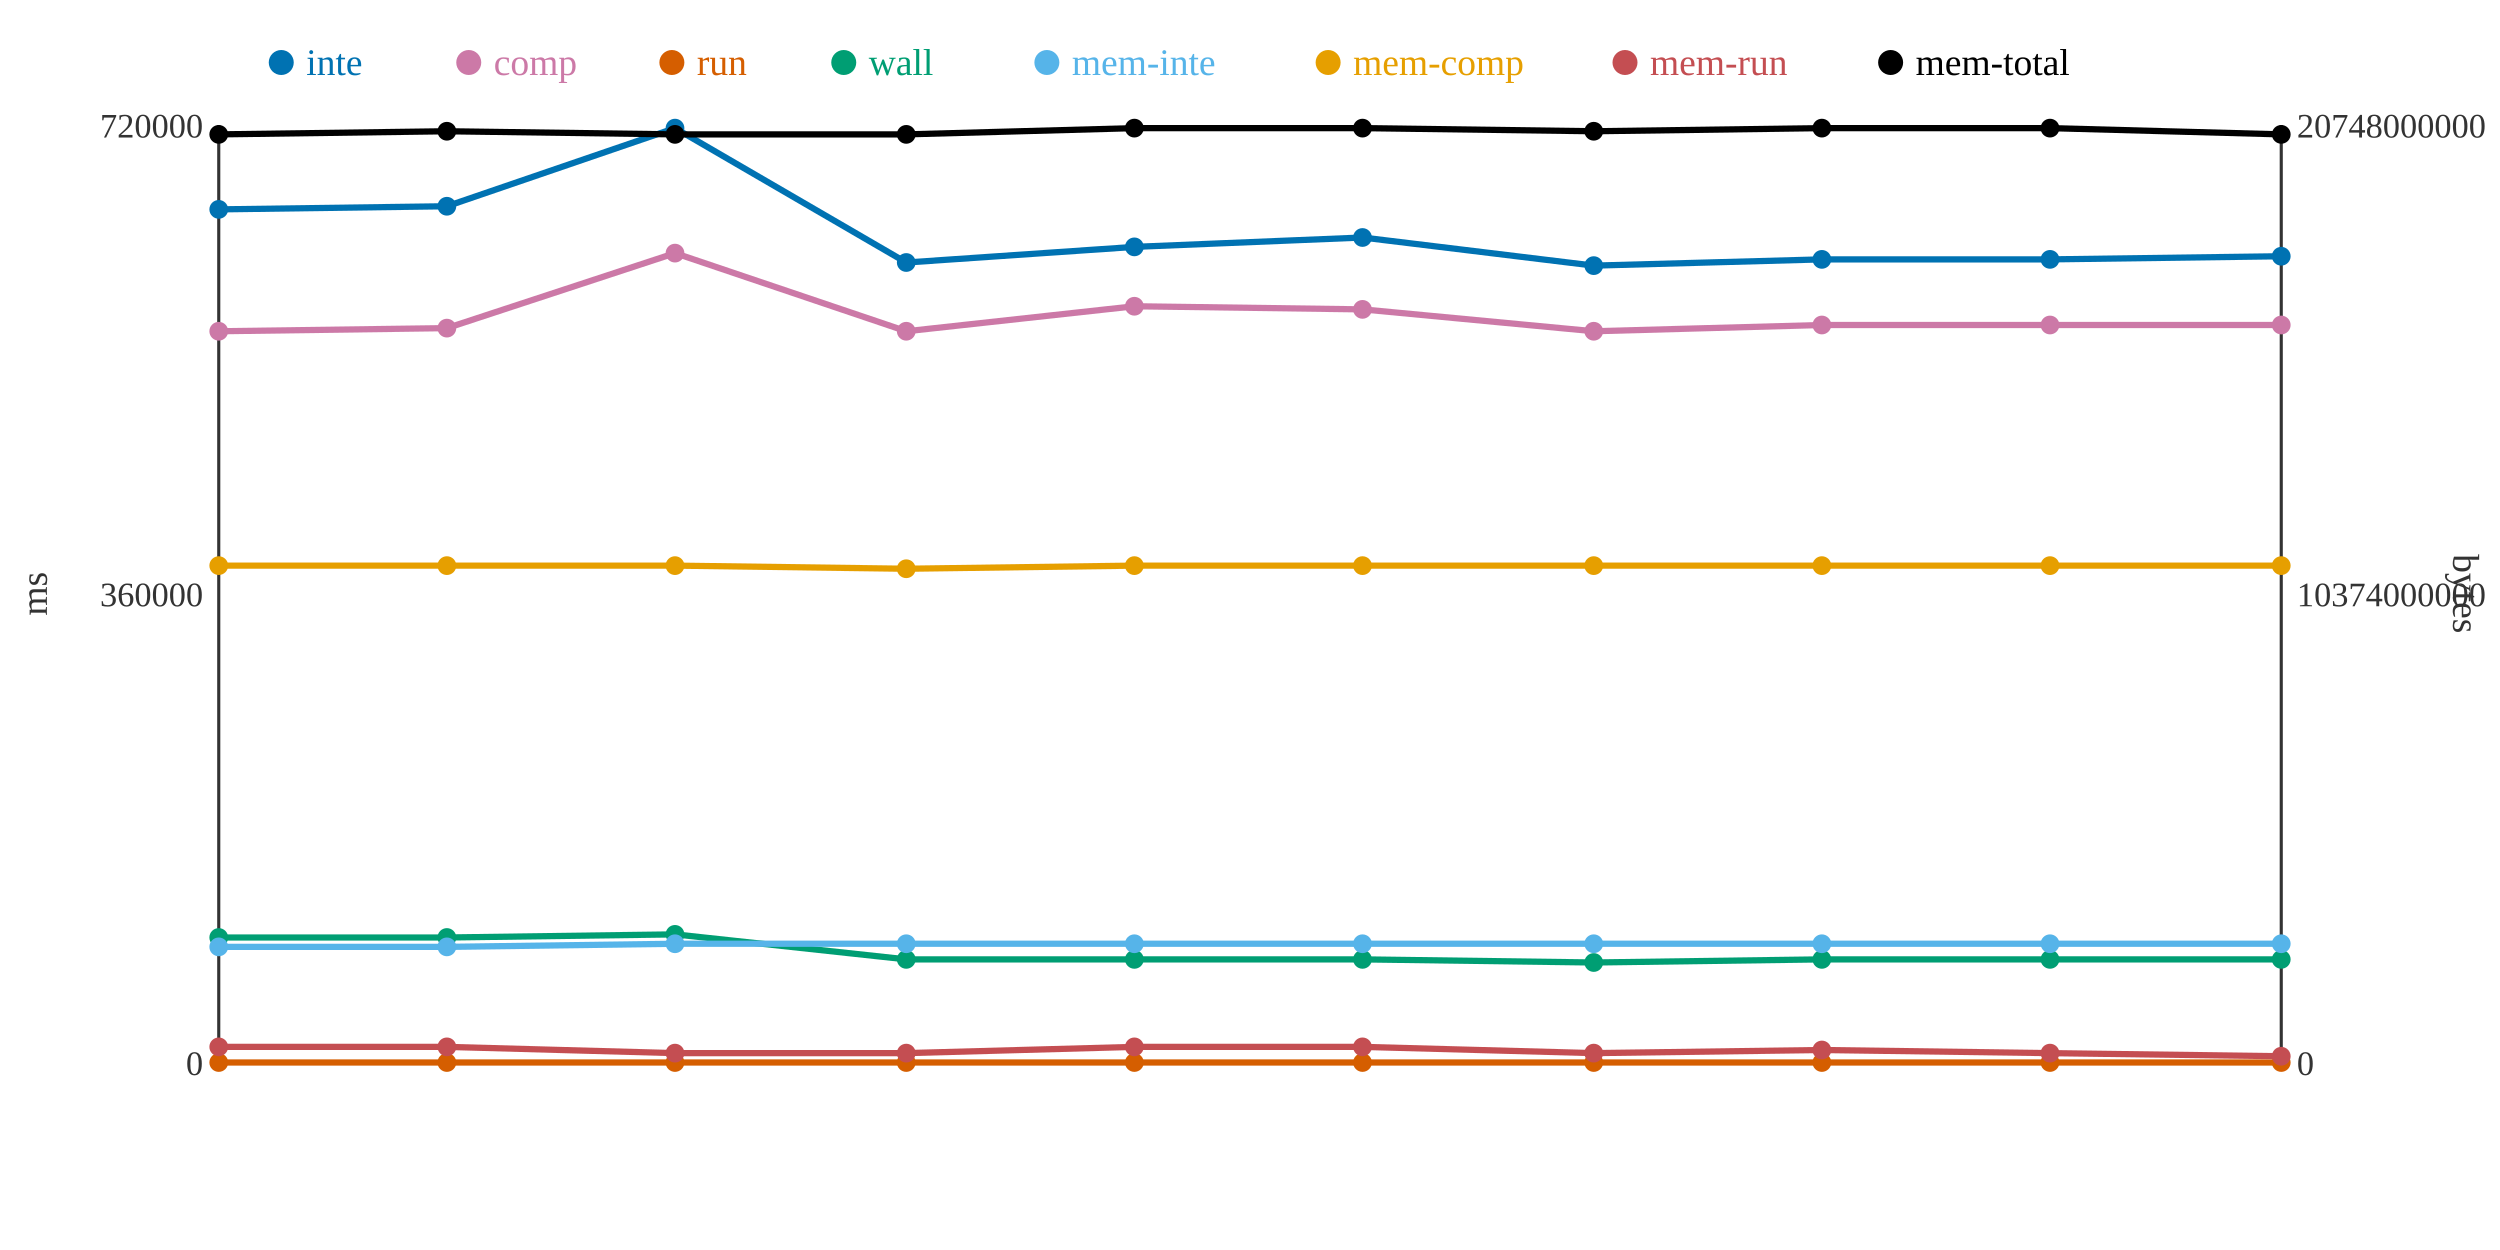
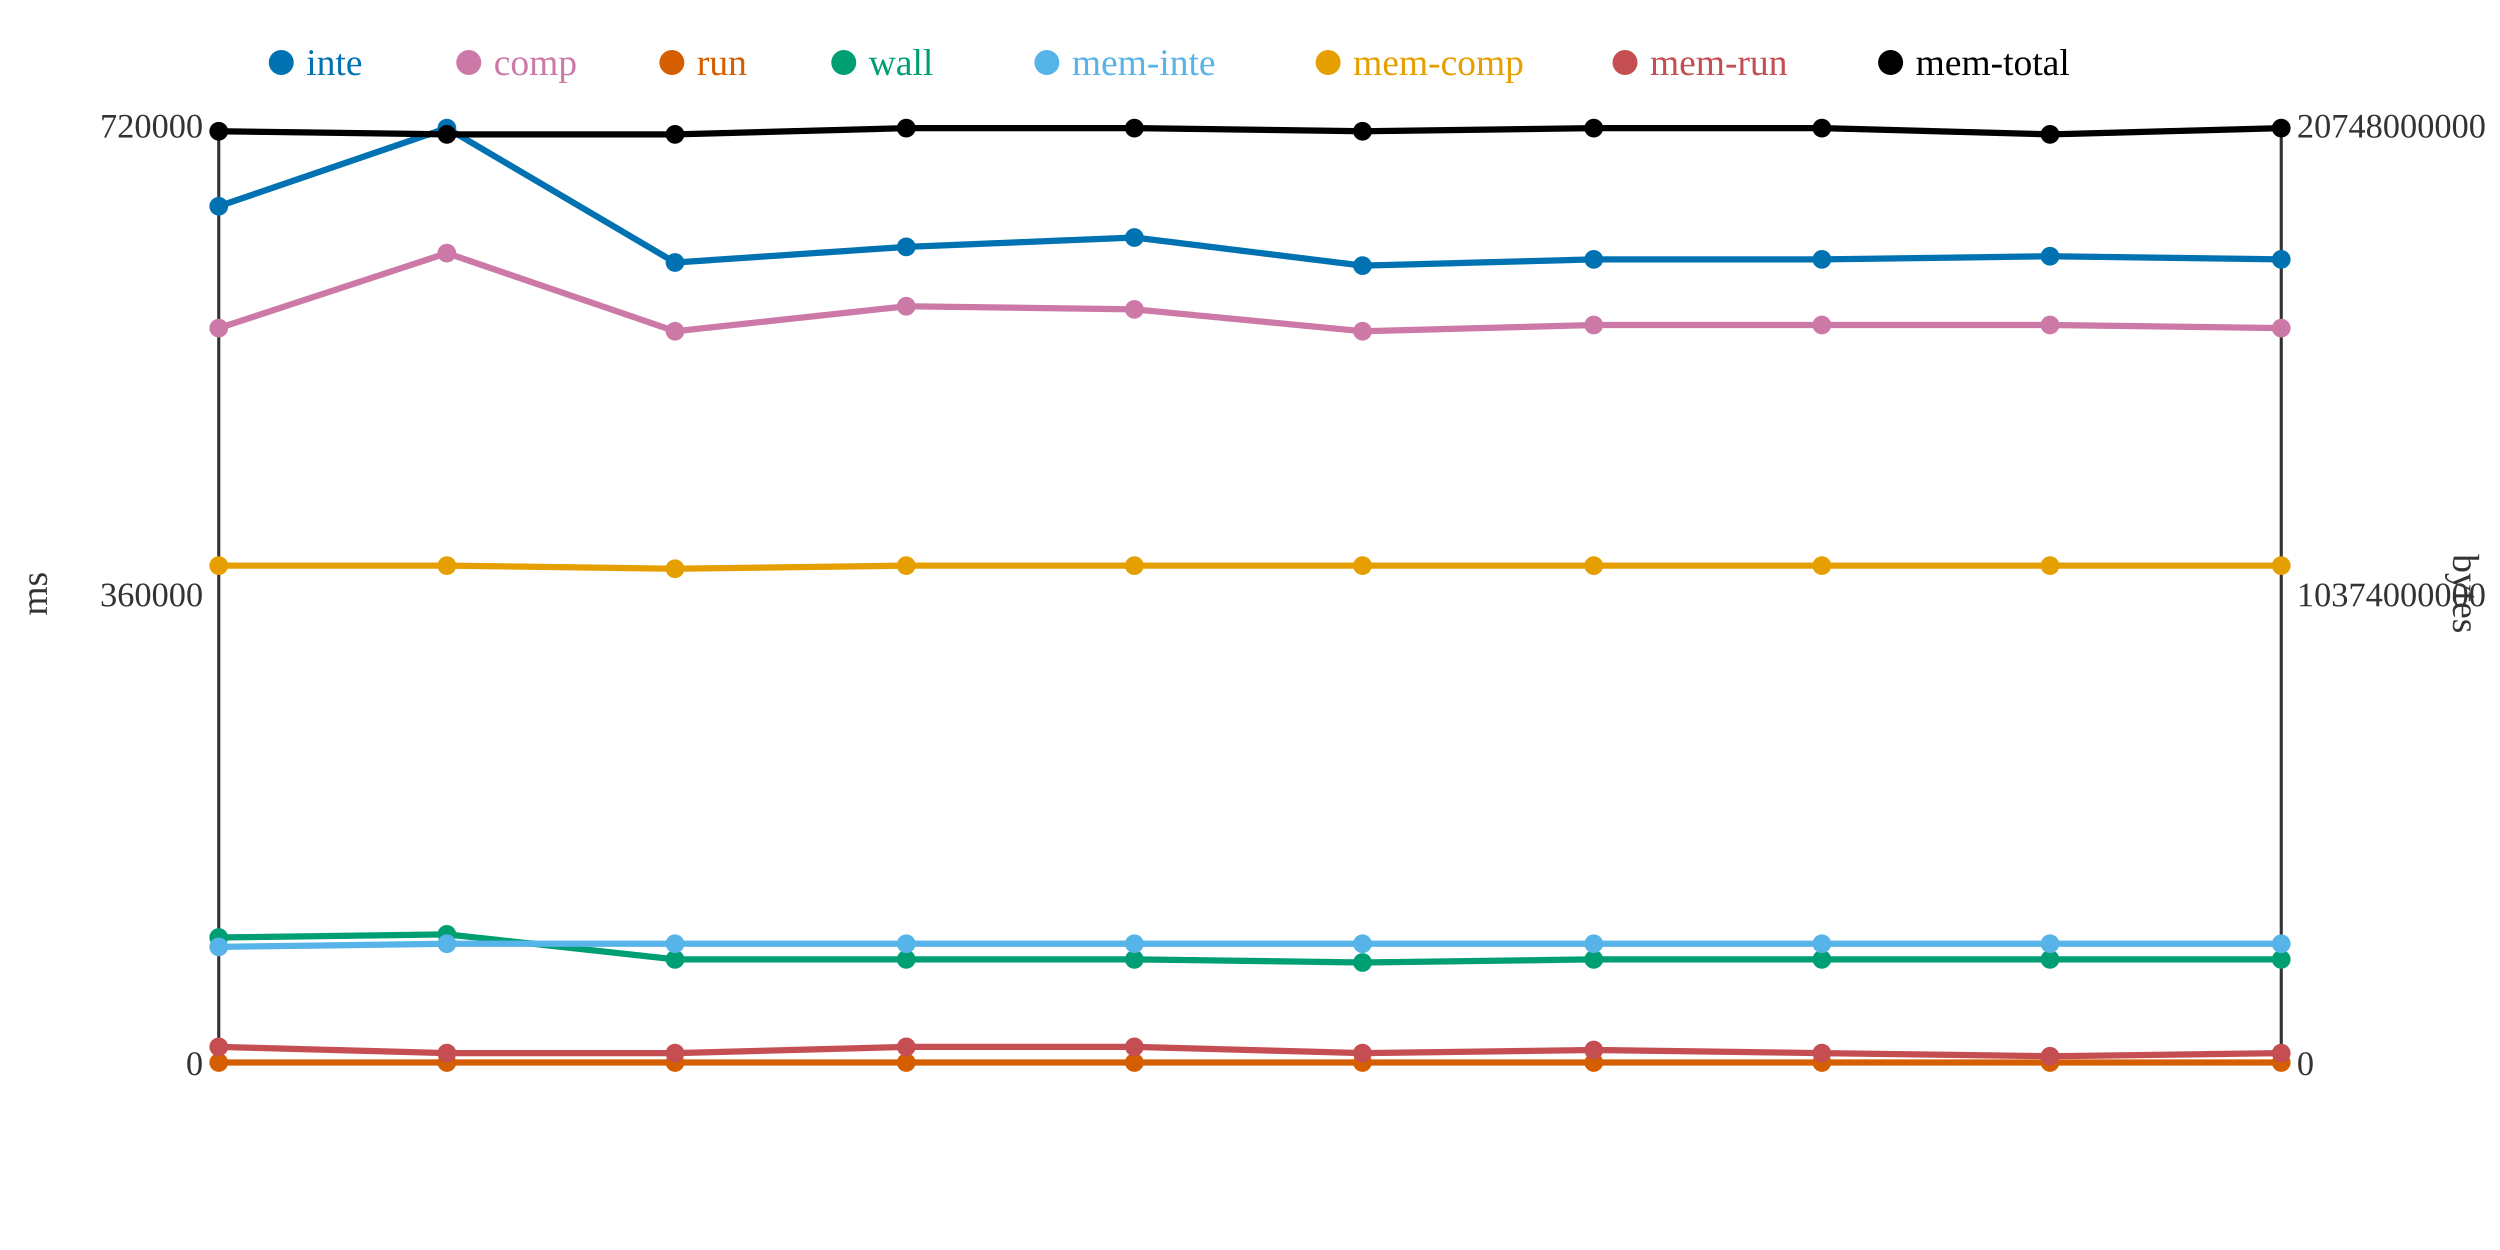
<svg xmlns="http://www.w3.org/2000/svg" width="800" height="400">
  <rect width="800" height="400" fill="white" />
  <line x1="70" y1="40" x2="70" y2="340" stroke="#333" stroke-width="1" />
  <line x1="70" y1="340" x2="730" y2="340" stroke="#333" stroke-width="1" />
  <line x1="730" y1="40" x2="730" y2="340" stroke="#333" stroke-width="1" />
  <text x="65" y="344" text-anchor="end" font-size="11" fill="#333">0</text>
  <text x="65" y="194" text-anchor="end" font-size="11" fill="#333">360000</text>
  <text x="65" y="44" text-anchor="end" font-size="11" fill="#333">720000</text>
  <text x="15" y="190" text-anchor="middle" font-size="12" fill="#333" transform="rotate(-90 15 190)">ms</text>
  <text x="735" y="344" text-anchor="start" font-size="11" fill="#333">0</text>
  <text x="735" y="194" text-anchor="start" font-size="11" fill="#333">10374000000</text>
  <text x="735" y="44" text-anchor="start" font-size="11" fill="#333">20748000000</text>
  <text x="785" y="190" text-anchor="middle" font-size="12" fill="#333" transform="rotate(90 785 190)">bytes</text>
-   <polyline points="70,67 143,66 216,41 290,84 363,79 436,76 510,85 583,83 656,83 730,82" fill="none" stroke="#0072B2" stroke-width="2" />
-   <polyline points="70,106 143,105 216,81 290,106 363,98 436,99 510,106 583,104 656,104 730,104" fill="none" stroke="#CC79A7" stroke-width="2" />
+   <polyline points="70,66 143,41 216,84 290,79 363,76 436,85 510,83 583,83 656,82 730,83" fill="none" stroke="#0072B2" stroke-width="2" />
+   <polyline points="70,105 143,81 216,106 290,98 363,99 436,106 510,104 583,104 656,104 730,105" fill="none" stroke="#CC79A7" stroke-width="2" />
  <polyline points="70,340 143,340 216,340 290,340 363,340 436,340 510,340 583,340 656,340 730,340" fill="none" stroke="#D55E00" stroke-width="2" />
-   <polyline points="70,300 143,300 216,299 290,307 363,307 436,307 510,308 583,307 656,307 730,307" fill="none" stroke="#009E73" stroke-width="2" />
-   <polyline points="70,303 143,303 216,302 290,302 363,302 436,302 510,302 583,302 656,302 730,302" fill="none" stroke="#56B4E9" stroke-width="2" />
-   <polyline points="70,181 143,181 216,181 290,182 363,181 436,181 510,181 583,181 656,181 730,181" fill="none" stroke="#E69F00" stroke-width="2" />
-   <polyline points="70,335 143,335 216,337 290,337 363,335 436,335 510,337 583,336 656,337 730,338" fill="none" stroke="#C44E52" stroke-width="2" />
-   <polyline points="70,43 143,42 216,43 290,43 363,41 436,41 510,42 583,41 656,41 730,43" fill="none" stroke="#000000" stroke-width="2" />
-   <circle cx="70" cy="67" r="3" fill="#0072B2" />
-   <circle cx="70" cy="106" r="3" fill="#CC79A7" />
+   <polyline points="70,300 143,299 216,307 290,307 363,307 436,308 510,307 583,307 656,307 730,307" fill="none" stroke="#009E73" stroke-width="2" />
+   <polyline points="70,303 143,302 216,302 290,302 363,302 436,302 510,302 583,302 656,302 730,302" fill="none" stroke="#56B4E9" stroke-width="2" />
+   <polyline points="70,181 143,181 216,182 290,181 363,181 436,181 510,181 583,181 656,181 730,181" fill="none" stroke="#E69F00" stroke-width="2" />
+   <polyline points="70,335 143,337 216,337 290,335 363,335 436,337 510,336 583,337 656,338 730,337" fill="none" stroke="#C44E52" stroke-width="2" />
+   <polyline points="70,42 143,43 216,43 290,41 363,41 436,42 510,41 583,41 656,43 730,41" fill="none" stroke="#000000" stroke-width="2" />
+   <circle cx="70" cy="66" r="3" fill="#0072B2" />
+   <circle cx="70" cy="105" r="3" fill="#CC79A7" />
  <circle cx="70" cy="340" r="3" fill="#D55E00" />
  <circle cx="70" cy="300" r="3" fill="#009E73" />
  <circle cx="70" cy="303" r="3" fill="#56B4E9" />
  <circle cx="70" cy="181" r="3" fill="#E69F00" />
  <circle cx="70" cy="335" r="3" fill="#C44E52" />
-   <circle cx="70" cy="43" r="3" fill="#000000" />
-   <circle cx="143" cy="66" r="3" fill="#0072B2" />
-   <circle cx="143" cy="105" r="3" fill="#CC79A7" />
+   <circle cx="70" cy="42" r="3" fill="#000000" />
+   <circle cx="143" cy="41" r="3" fill="#0072B2" />
+   <circle cx="143" cy="81" r="3" fill="#CC79A7" />
  <circle cx="143" cy="340" r="3" fill="#D55E00" />
-   <circle cx="143" cy="300" r="3" fill="#009E73" />
-   <circle cx="143" cy="303" r="3" fill="#56B4E9" />
+   <circle cx="143" cy="299" r="3" fill="#009E73" />
+   <circle cx="143" cy="302" r="3" fill="#56B4E9" />
  <circle cx="143" cy="181" r="3" fill="#E69F00" />
-   <circle cx="143" cy="335" r="3" fill="#C44E52" />
-   <circle cx="143" cy="42" r="3" fill="#000000" />
-   <circle cx="216" cy="41" r="3" fill="#0072B2" />
-   <circle cx="216" cy="81" r="3" fill="#CC79A7" />
+   <circle cx="143" cy="337" r="3" fill="#C44E52" />
+   <circle cx="143" cy="43" r="3" fill="#000000" />
+   <circle cx="216" cy="84" r="3" fill="#0072B2" />
+   <circle cx="216" cy="106" r="3" fill="#CC79A7" />
  <circle cx="216" cy="340" r="3" fill="#D55E00" />
-   <circle cx="216" cy="299" r="3" fill="#009E73" />
+   <circle cx="216" cy="307" r="3" fill="#009E73" />
  <circle cx="216" cy="302" r="3" fill="#56B4E9" />
-   <circle cx="216" cy="181" r="3" fill="#E69F00" />
+   <circle cx="216" cy="182" r="3" fill="#E69F00" />
  <circle cx="216" cy="337" r="3" fill="#C44E52" />
  <circle cx="216" cy="43" r="3" fill="#000000" />
-   <circle cx="290" cy="84" r="3" fill="#0072B2" />
-   <circle cx="290" cy="106" r="3" fill="#CC79A7" />
+   <circle cx="290" cy="79" r="3" fill="#0072B2" />
+   <circle cx="290" cy="98" r="3" fill="#CC79A7" />
  <circle cx="290" cy="340" r="3" fill="#D55E00" />
  <circle cx="290" cy="307" r="3" fill="#009E73" />
  <circle cx="290" cy="302" r="3" fill="#56B4E9" />
-   <circle cx="290" cy="182" r="3" fill="#E69F00" />
-   <circle cx="290" cy="337" r="3" fill="#C44E52" />
-   <circle cx="290" cy="43" r="3" fill="#000000" />
-   <circle cx="363" cy="79" r="3" fill="#0072B2" />
-   <circle cx="363" cy="98" r="3" fill="#CC79A7" />
+   <circle cx="290" cy="181" r="3" fill="#E69F00" />
+   <circle cx="290" cy="335" r="3" fill="#C44E52" />
+   <circle cx="290" cy="41" r="3" fill="#000000" />
+   <circle cx="363" cy="76" r="3" fill="#0072B2" />
+   <circle cx="363" cy="99" r="3" fill="#CC79A7" />
  <circle cx="363" cy="340" r="3" fill="#D55E00" />
  <circle cx="363" cy="307" r="3" fill="#009E73" />
  <circle cx="363" cy="302" r="3" fill="#56B4E9" />
  <circle cx="363" cy="181" r="3" fill="#E69F00" />
  <circle cx="363" cy="335" r="3" fill="#C44E52" />
  <circle cx="363" cy="41" r="3" fill="#000000" />
-   <circle cx="436" cy="76" r="3" fill="#0072B2" />
-   <circle cx="436" cy="99" r="3" fill="#CC79A7" />
+   <circle cx="436" cy="85" r="3" fill="#0072B2" />
+   <circle cx="436" cy="106" r="3" fill="#CC79A7" />
  <circle cx="436" cy="340" r="3" fill="#D55E00" />
-   <circle cx="436" cy="307" r="3" fill="#009E73" />
+   <circle cx="436" cy="308" r="3" fill="#009E73" />
  <circle cx="436" cy="302" r="3" fill="#56B4E9" />
  <circle cx="436" cy="181" r="3" fill="#E69F00" />
-   <circle cx="436" cy="335" r="3" fill="#C44E52" />
-   <circle cx="436" cy="41" r="3" fill="#000000" />
-   <circle cx="510" cy="85" r="3" fill="#0072B2" />
-   <circle cx="510" cy="106" r="3" fill="#CC79A7" />
+   <circle cx="436" cy="337" r="3" fill="#C44E52" />
+   <circle cx="436" cy="42" r="3" fill="#000000" />
+   <circle cx="510" cy="83" r="3" fill="#0072B2" />
+   <circle cx="510" cy="104" r="3" fill="#CC79A7" />
  <circle cx="510" cy="340" r="3" fill="#D55E00" />
-   <circle cx="510" cy="308" r="3" fill="#009E73" />
+   <circle cx="510" cy="307" r="3" fill="#009E73" />
  <circle cx="510" cy="302" r="3" fill="#56B4E9" />
  <circle cx="510" cy="181" r="3" fill="#E69F00" />
-   <circle cx="510" cy="337" r="3" fill="#C44E52" />
-   <circle cx="510" cy="42" r="3" fill="#000000" />
+   <circle cx="510" cy="336" r="3" fill="#C44E52" />
+   <circle cx="510" cy="41" r="3" fill="#000000" />
  <circle cx="583" cy="83" r="3" fill="#0072B2" />
  <circle cx="583" cy="104" r="3" fill="#CC79A7" />
  <circle cx="583" cy="340" r="3" fill="#D55E00" />
  <circle cx="583" cy="307" r="3" fill="#009E73" />
  <circle cx="583" cy="302" r="3" fill="#56B4E9" />
  <circle cx="583" cy="181" r="3" fill="#E69F00" />
-   <circle cx="583" cy="336" r="3" fill="#C44E52" />
+   <circle cx="583" cy="337" r="3" fill="#C44E52" />
  <circle cx="583" cy="41" r="3" fill="#000000" />
-   <circle cx="656" cy="83" r="3" fill="#0072B2" />
+   <circle cx="656" cy="82" r="3" fill="#0072B2" />
  <circle cx="656" cy="104" r="3" fill="#CC79A7" />
  <circle cx="656" cy="340" r="3" fill="#D55E00" />
  <circle cx="656" cy="307" r="3" fill="#009E73" />
  <circle cx="656" cy="302" r="3" fill="#56B4E9" />
  <circle cx="656" cy="181" r="3" fill="#E69F00" />
-   <circle cx="656" cy="337" r="3" fill="#C44E52" />
-   <circle cx="656" cy="41" r="3" fill="#000000" />
-   <circle cx="730" cy="82" r="3" fill="#0072B2" />
-   <circle cx="730" cy="104" r="3" fill="#CC79A7" />
+   <circle cx="656" cy="338" r="3" fill="#C44E52" />
+   <circle cx="656" cy="43" r="3" fill="#000000" />
+   <circle cx="730" cy="83" r="3" fill="#0072B2" />
+   <circle cx="730" cy="105" r="3" fill="#CC79A7" />
  <circle cx="730" cy="340" r="3" fill="#D55E00" />
  <circle cx="730" cy="307" r="3" fill="#009E73" />
  <circle cx="730" cy="302" r="3" fill="#56B4E9" />
  <circle cx="730" cy="181" r="3" fill="#E69F00" />
-   <circle cx="730" cy="338" r="3" fill="#C44E52" />
-   <circle cx="730" cy="43" r="3" fill="#000000" />
+   <circle cx="730" cy="337" r="3" fill="#C44E52" />
+   <circle cx="730" cy="41" r="3" fill="#000000" />
  <circle cx="90" cy="20" r="4" fill="#0072B2" />
  <text x="98" y="24" text-anchor="start" font-size="12" fill="#0072B2">inte</text>
  <circle cx="150" cy="20" r="4" fill="#CC79A7" />
  <text x="158" y="24" text-anchor="start" font-size="12" fill="#CC79A7">comp</text>
  <circle cx="215" cy="20" r="4" fill="#D55E00" />
  <text x="223" y="24" text-anchor="start" font-size="12" fill="#D55E00">run</text>
  <circle cx="270" cy="20" r="4" fill="#009E73" />
  <text x="278" y="24" text-anchor="start" font-size="12" fill="#009E73">wall</text>
  <circle cx="335" cy="20" r="4" fill="#56B4E9" />
  <text x="343" y="24" text-anchor="start" font-size="12" fill="#56B4E9">mem-inte</text>
  <circle cx="425" cy="20" r="4" fill="#E69F00" />
  <text x="433" y="24" text-anchor="start" font-size="12" fill="#E69F00">mem-comp</text>
  <circle cx="520" cy="20" r="4" fill="#C44E52" />
  <text x="528" y="24" text-anchor="start" font-size="12" fill="#C44E52">mem-run</text>
  <circle cx="605" cy="20" r="4" fill="#000000" />
  <text x="613" y="24" text-anchor="start" font-size="12" fill="#000000">mem-total</text>
</svg>
